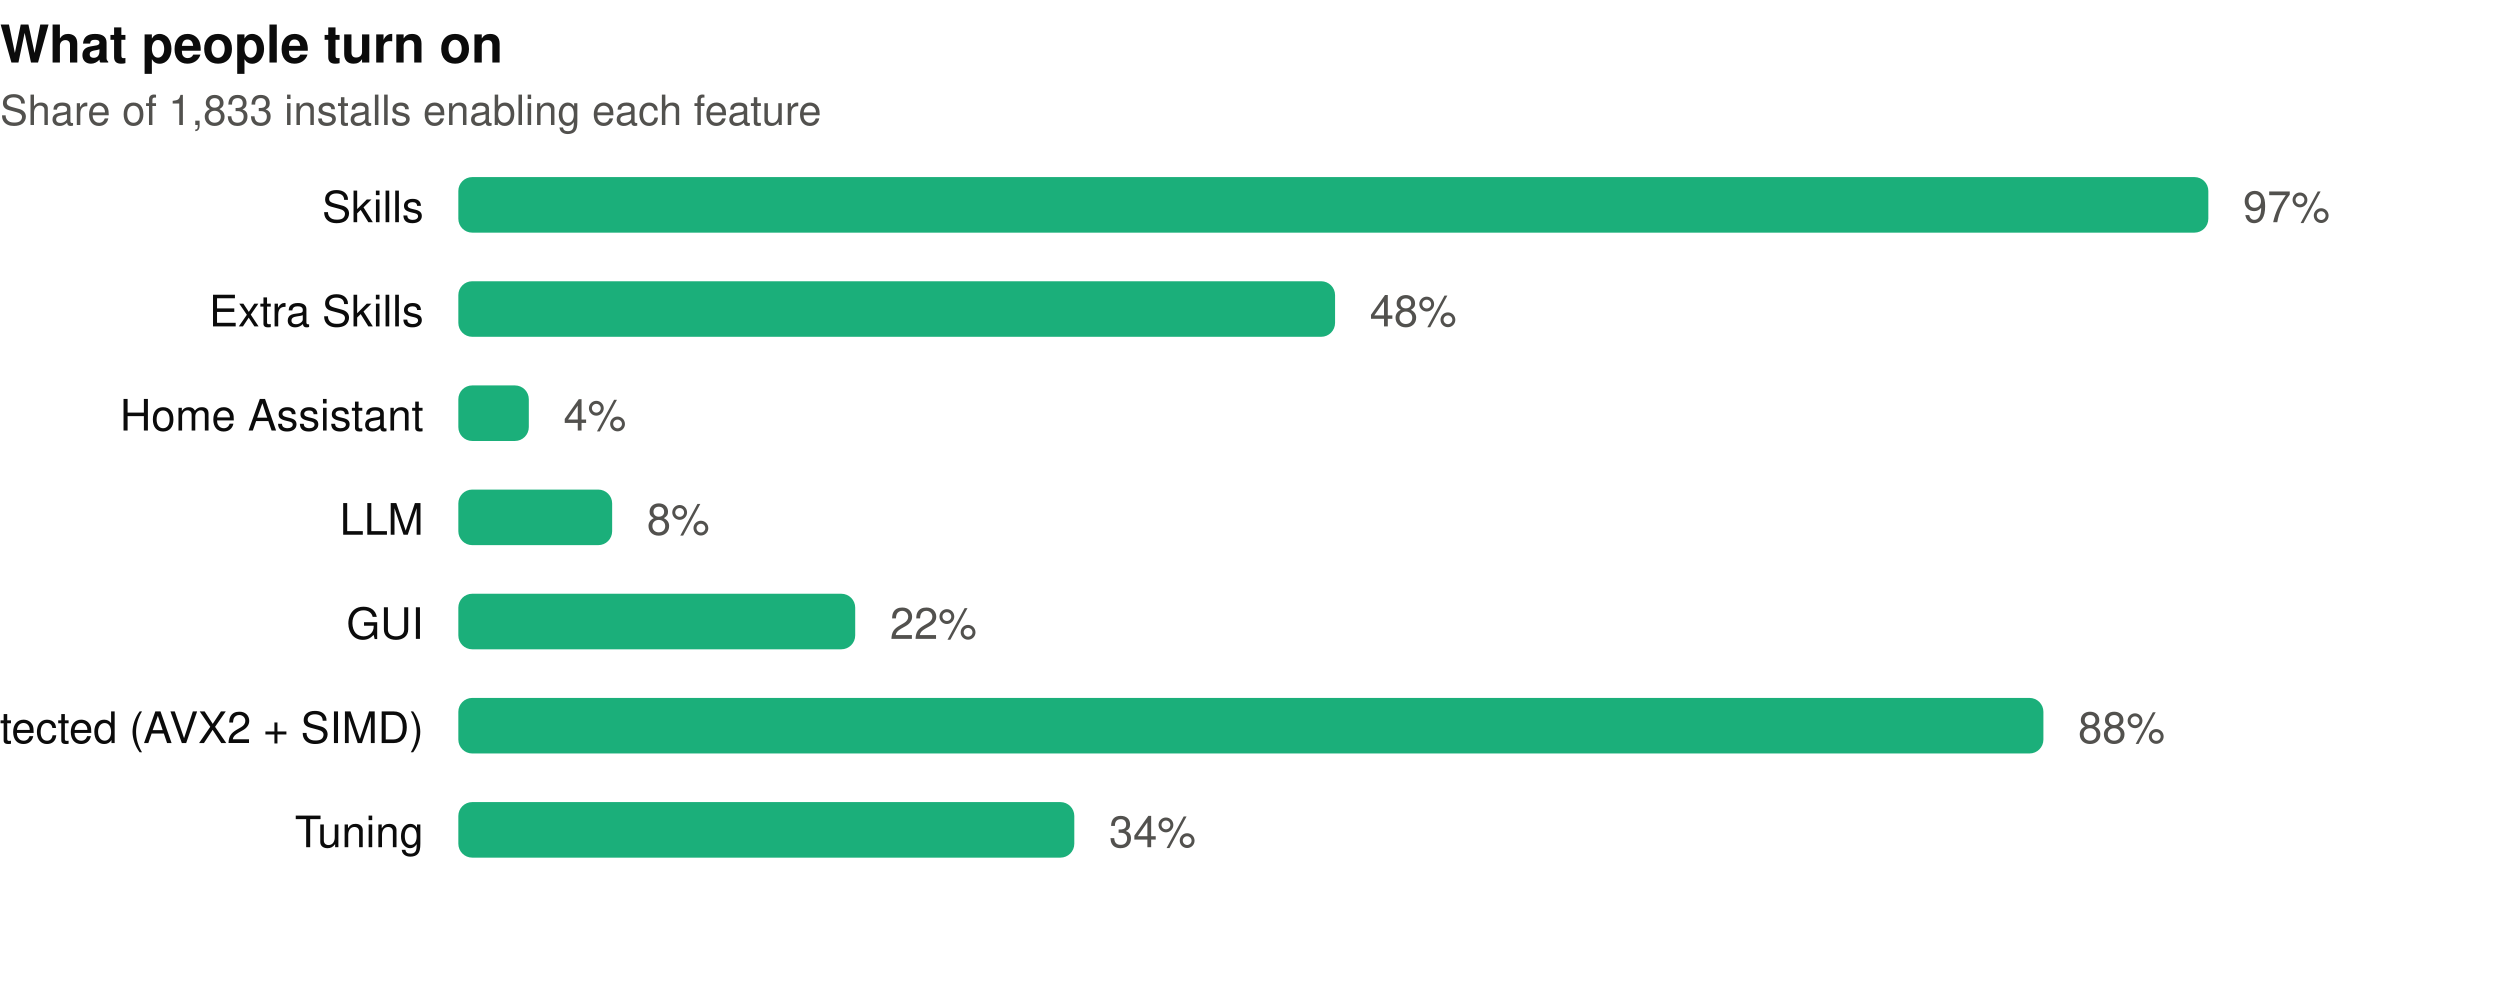
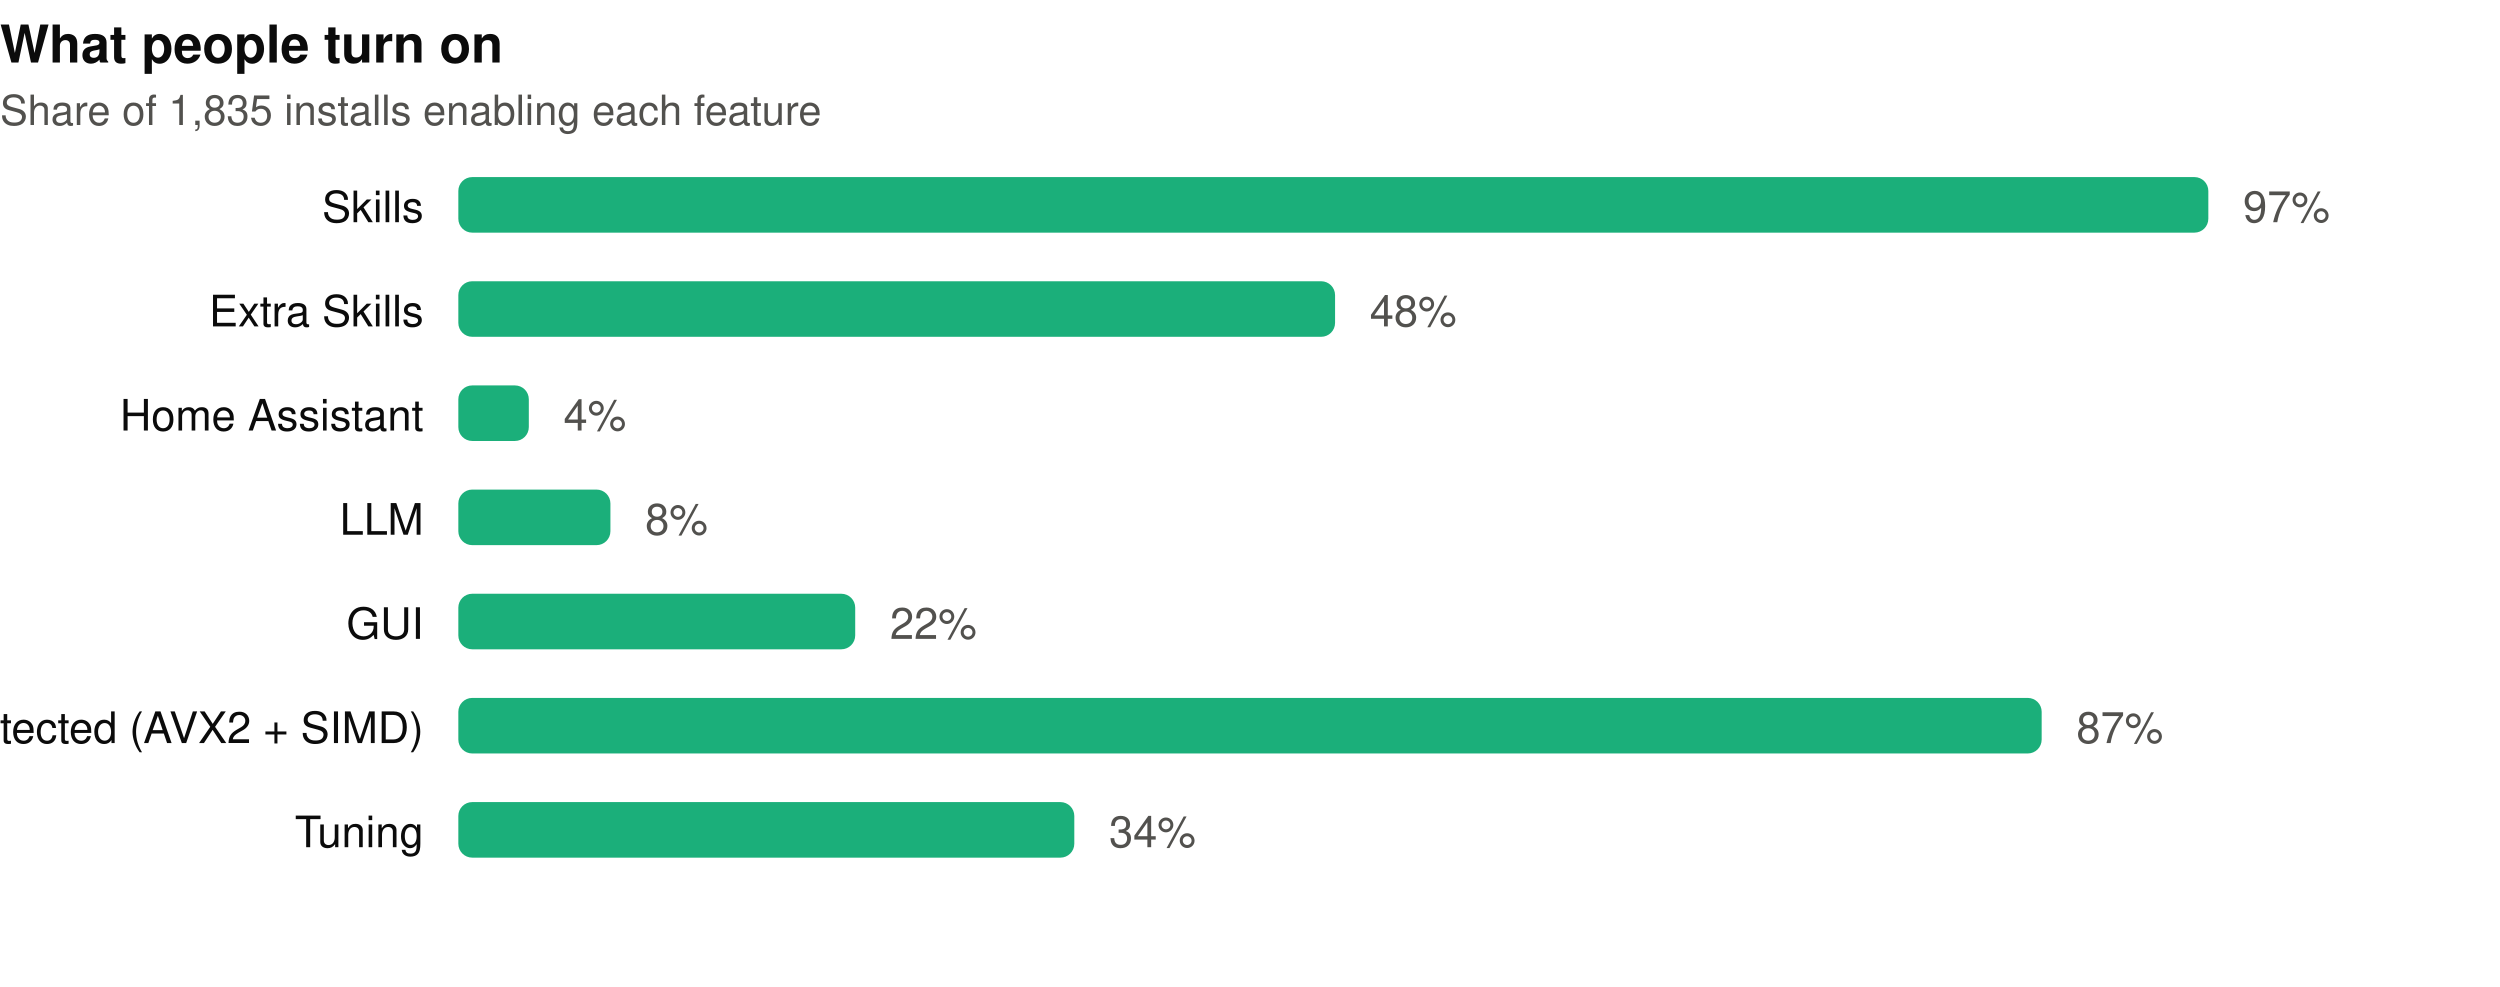
- <svg xmlns="http://www.w3.org/2000/svg" width="720" height="284" viewBox="0 0 720 284" role="img" aria-label="What people turn on. Share of 1,833 installs enabling each feature">
+ <svg xmlns="http://www.w3.org/2000/svg" width="720" height="284" viewBox="0 0 720 284" role="img" aria-label="What people turn on. Share of 1,835 installs enabling each feature">
  <text x="0" y="18" font-family="ui-sans-serif,-apple-system,BlinkMacSystemFont,'Segoe UI',Helvetica,Arial,sans-serif" font-size="15" font-weight="600" fill="#0b0b0b">What people turn on</text>
-   <text x="0" y="36" font-family="ui-sans-serif,-apple-system,BlinkMacSystemFont,'Segoe UI',Helvetica,Arial,sans-serif" font-size="12" fill="#52514e">Share of 1,833 installs enabling each feature</text>
+   <text x="0" y="36" font-family="ui-sans-serif,-apple-system,BlinkMacSystemFont,'Segoe UI',Helvetica,Arial,sans-serif" font-size="12" fill="#52514e">Share of 1,835 installs enabling each feature</text>
  <text x="122" y="64.0" text-anchor="end" font-family="ui-sans-serif,-apple-system,BlinkMacSystemFont,'Segoe UI',Helvetica,Arial,sans-serif" font-size="12.5" fill="#0b0b0b">Skills</text>
  <rect x="132" y="51.0" width="504.0" height="16" rx="4" fill="#1baf7a" />
  <text x="646.0" y="64.0" font-family="ui-sans-serif,-apple-system,BlinkMacSystemFont,'Segoe UI',Helvetica,Arial,sans-serif" font-size="12.5" fill="#52514e">97%</text>
  <text x="122" y="94.0" text-anchor="end" font-family="ui-sans-serif,-apple-system,BlinkMacSystemFont,'Segoe UI',Helvetica,Arial,sans-serif" font-size="12.5" fill="#0b0b0b">Extra Skills</text>
  <rect x="132" y="81.0" width="252.5" height="16" rx="4" fill="#1baf7a" />
  <text x="394.5" y="94.0" font-family="ui-sans-serif,-apple-system,BlinkMacSystemFont,'Segoe UI',Helvetica,Arial,sans-serif" font-size="12.5" fill="#52514e">48%</text>
  <text x="122" y="124.0" text-anchor="end" font-family="ui-sans-serif,-apple-system,BlinkMacSystemFont,'Segoe UI',Helvetica,Arial,sans-serif" font-size="12.5" fill="#0b0b0b">Home Assistant</text>
  <rect x="132" y="111.0" width="20.3" height="16" rx="4" fill="#1baf7a" />
  <text x="162.3" y="124.0" font-family="ui-sans-serif,-apple-system,BlinkMacSystemFont,'Segoe UI',Helvetica,Arial,sans-serif" font-size="12.5" fill="#52514e">4%</text>
  <text x="122" y="154.0" text-anchor="end" font-family="ui-sans-serif,-apple-system,BlinkMacSystemFont,'Segoe UI',Helvetica,Arial,sans-serif" font-size="12.5" fill="#0b0b0b">LLM</text>
-   <rect x="132" y="141.0" width="44.3" height="16" rx="4" fill="#1baf7a" />
-   <text x="186.3" y="154.0" font-family="ui-sans-serif,-apple-system,BlinkMacSystemFont,'Segoe UI',Helvetica,Arial,sans-serif" font-size="12.5" fill="#52514e">8%</text>
+   <rect x="132" y="141.0" width="43.8" height="16" rx="4" fill="#1baf7a" />
+   <text x="185.8" y="154.0" font-family="ui-sans-serif,-apple-system,BlinkMacSystemFont,'Segoe UI',Helvetica,Arial,sans-serif" font-size="12.5" fill="#52514e">8%</text>
  <text x="122" y="184.0" text-anchor="end" font-family="ui-sans-serif,-apple-system,BlinkMacSystemFont,'Segoe UI',Helvetica,Arial,sans-serif" font-size="12.5" fill="#0b0b0b">GUI</text>
  <rect x="132" y="171.0" width="114.3" height="16" rx="4" fill="#1baf7a" />
  <text x="256.3" y="184.0" font-family="ui-sans-serif,-apple-system,BlinkMacSystemFont,'Segoe UI',Helvetica,Arial,sans-serif" font-size="12.5" fill="#52514e">22%</text>
  <text x="122" y="214.0" text-anchor="end" font-family="ui-sans-serif,-apple-system,BlinkMacSystemFont,'Segoe UI',Helvetica,Arial,sans-serif" font-size="12.5" fill="#0b0b0b">CPU capability detected (AVX2 + SIMD)</text>
-   <rect x="132" y="201.0" width="456.5" height="16" rx="4" fill="#1baf7a" />
-   <text x="598.5" y="214.0" font-family="ui-sans-serif,-apple-system,BlinkMacSystemFont,'Segoe UI',Helvetica,Arial,sans-serif" font-size="12.5" fill="#52514e">88%</text>
+   <rect x="132" y="201.0" width="456.0" height="16" rx="4" fill="#1baf7a" />
+   <text x="598.0" y="214.0" font-family="ui-sans-serif,-apple-system,BlinkMacSystemFont,'Segoe UI',Helvetica,Arial,sans-serif" font-size="12.5" fill="#52514e">87%</text>
  <text x="122" y="244.0" text-anchor="end" font-family="ui-sans-serif,-apple-system,BlinkMacSystemFont,'Segoe UI',Helvetica,Arial,sans-serif" font-size="12.5" fill="#0b0b0b">Tuning</text>
  <rect x="132" y="231.0" width="177.4" height="16" rx="4" fill="#1baf7a" />
  <text x="319.4" y="244.0" font-family="ui-sans-serif,-apple-system,BlinkMacSystemFont,'Segoe UI',Helvetica,Arial,sans-serif" font-size="12.5" fill="#52514e">34%</text>
</svg>
